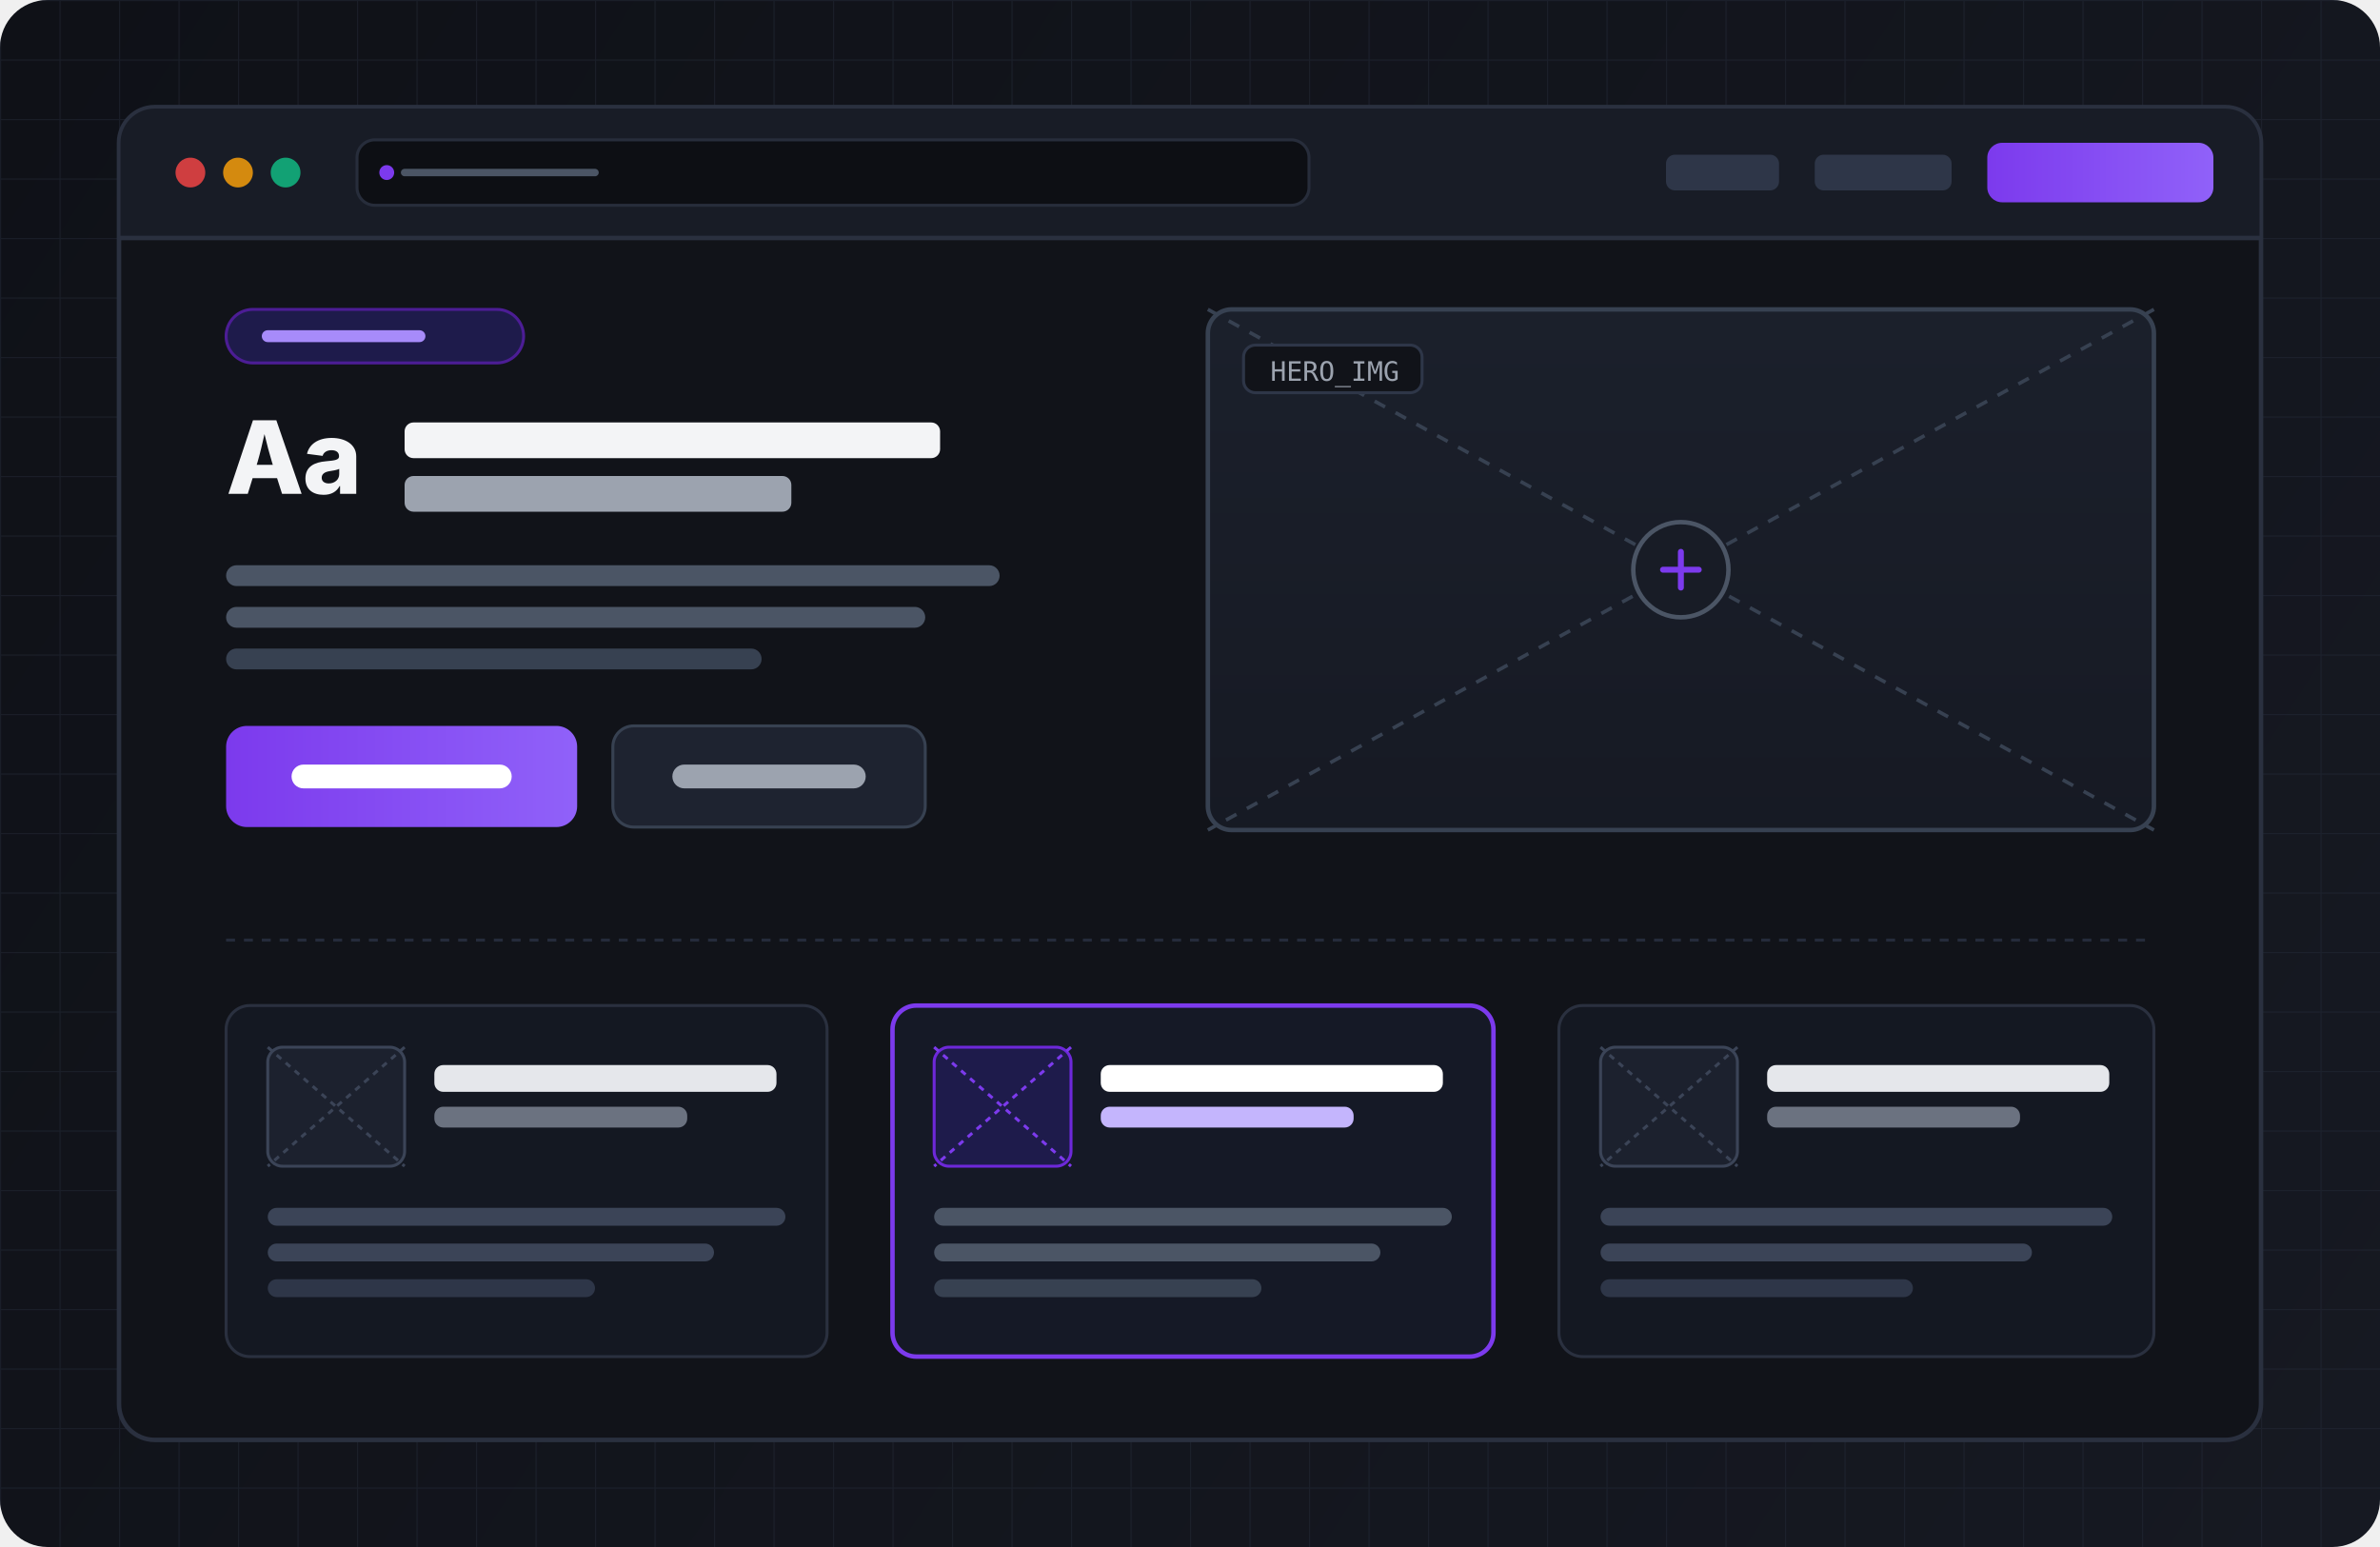
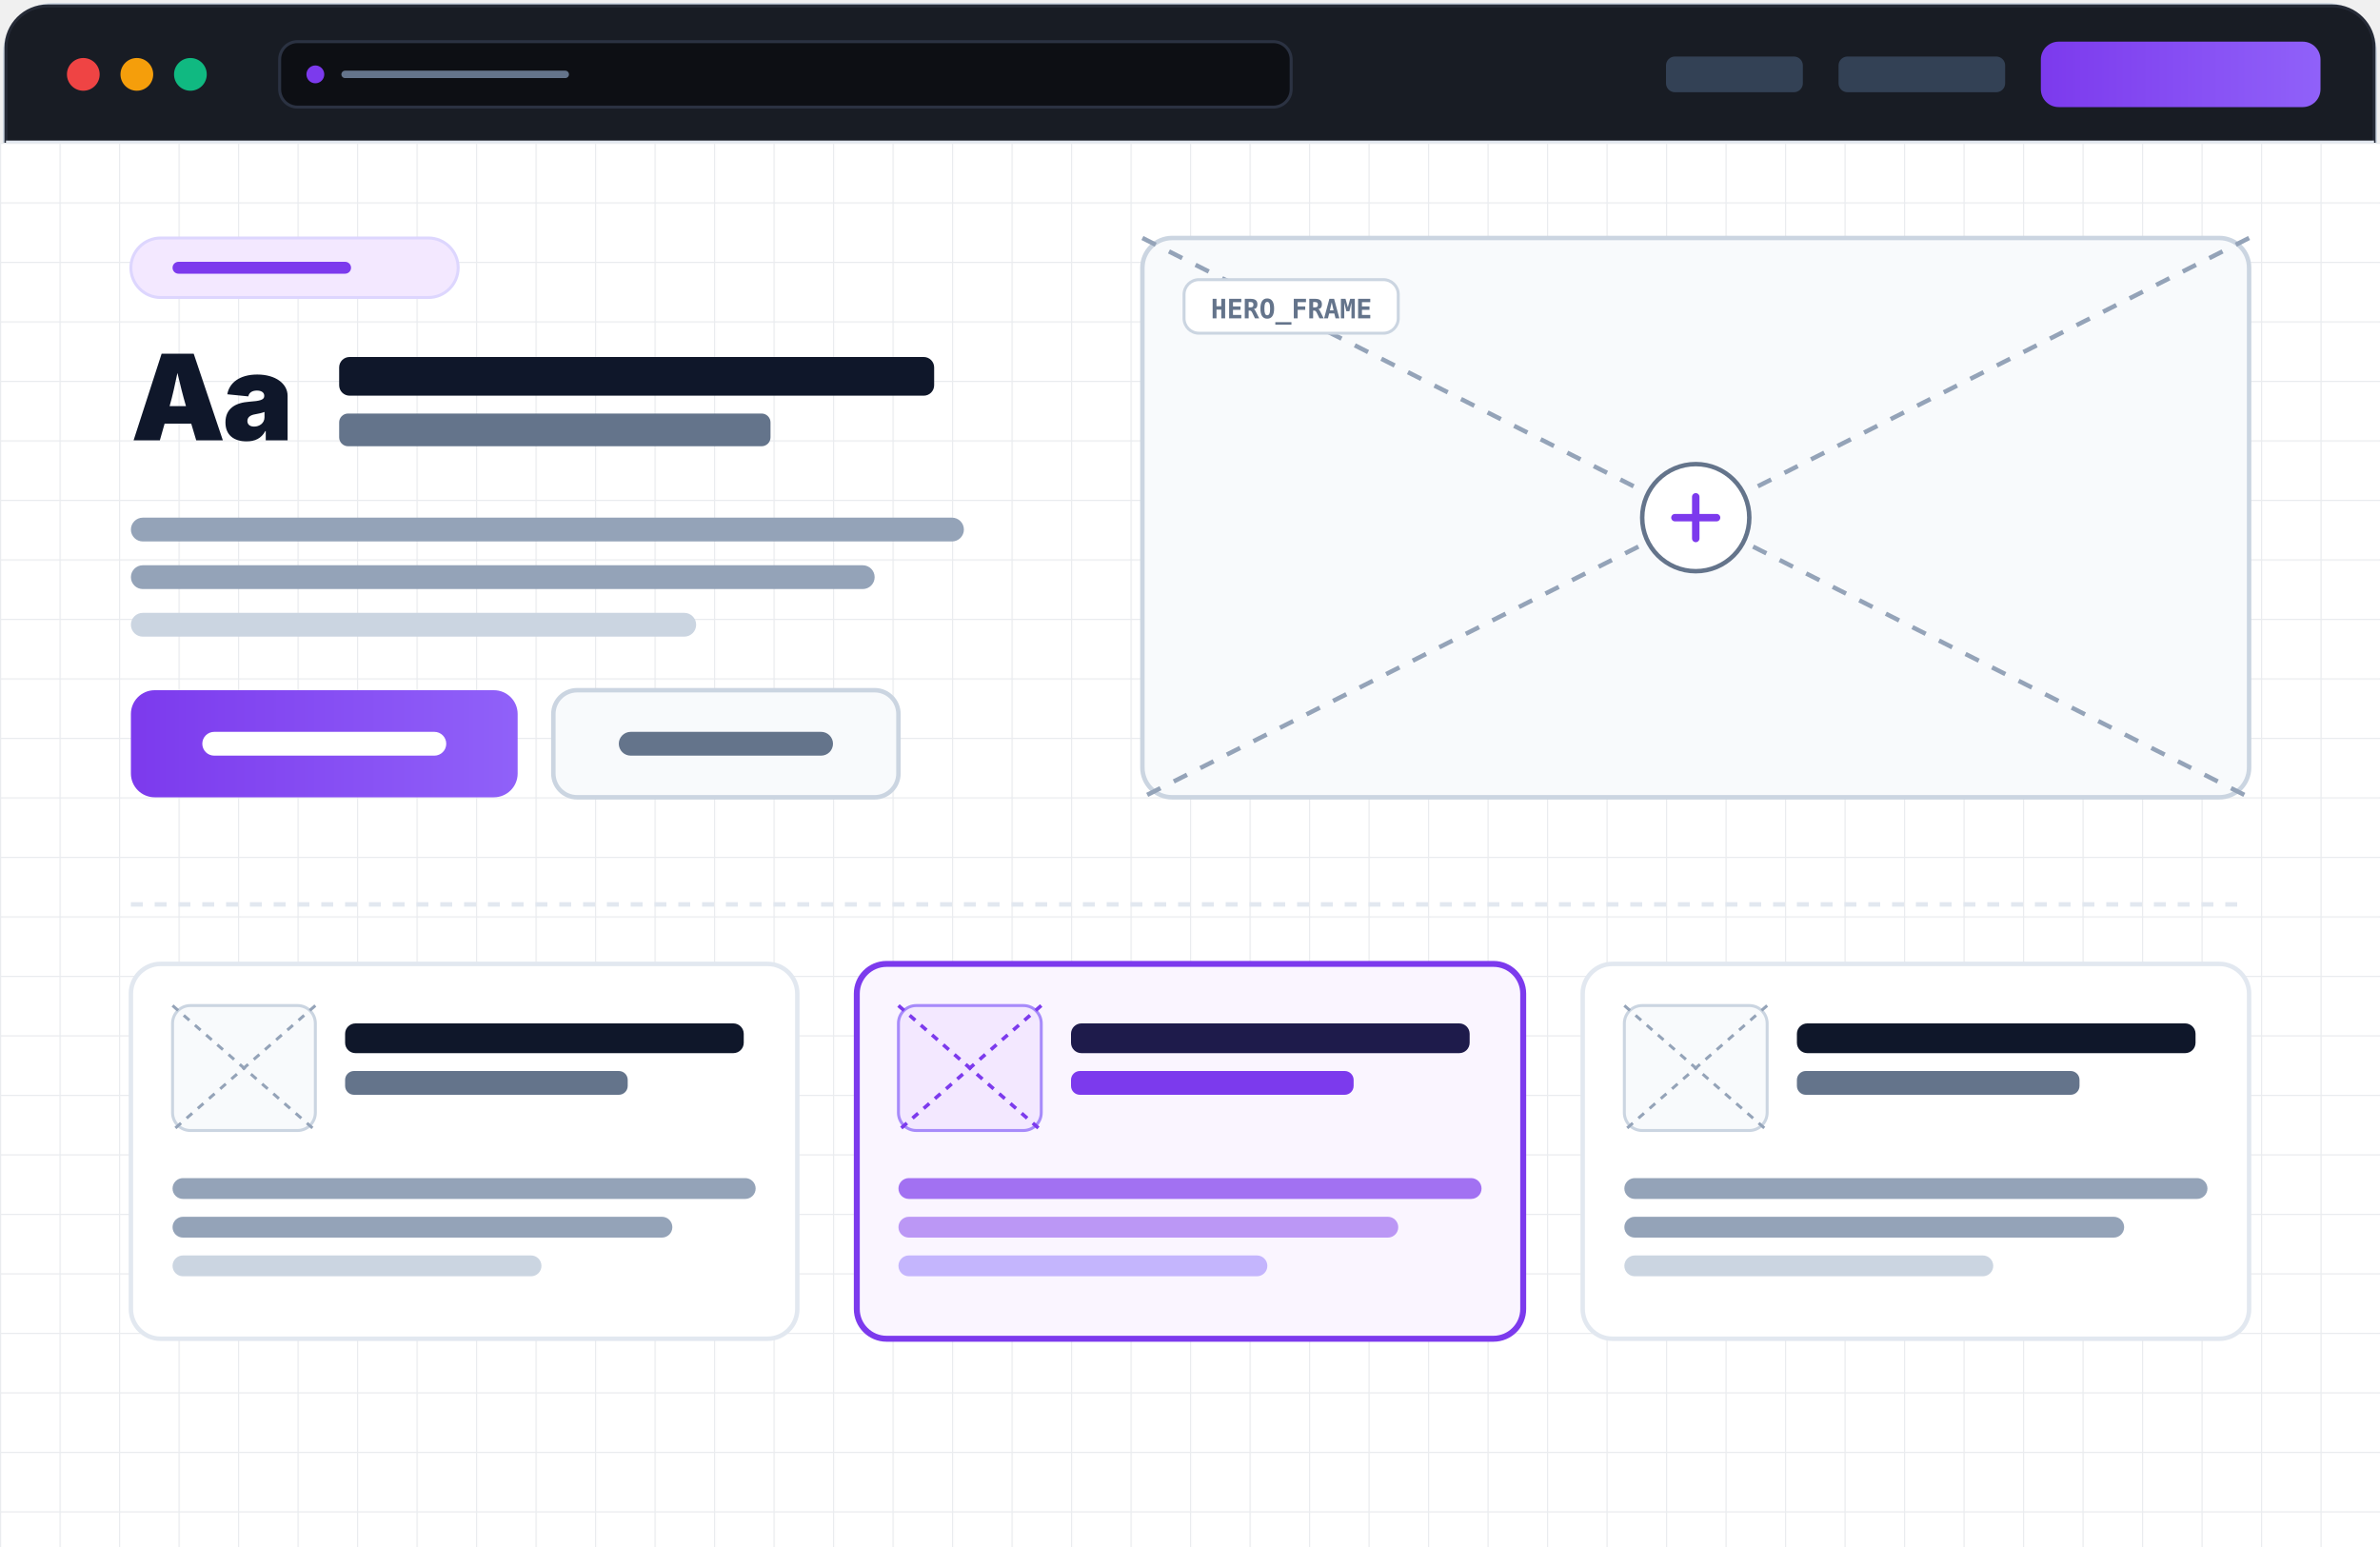
<svg xmlns="http://www.w3.org/2000/svg" viewBox="0 0 800 520" width="100%" height="100%" fill="none">
  <defs>
-     <linearGradient id="bgGrad" x1="0" y1="0" x2="800" y2="520" gradientUnits="userSpaceOnUse">
-       <stop offset="0%" stop-color="#0F1117" />
-       <stop offset="100%" stop-color="#161922" />
-     </linearGradient>
    <linearGradient id="primaryAccent" x1="0" y1="0" x2="1" y2="0">
      <stop offset="0%" stop-color="#7C3AED" />
      <stop offset="100%" stop-color="#9061F9" />
    </linearGradient>
-     <linearGradient id="softFill" x1="0" y1="0" x2="0" y2="1">
-       <stop offset="0%" stop-color="#1E2330" stop-opacity="0.8" />
-       <stop offset="100%" stop-color="#181B26" stop-opacity="0.8" />
-     </linearGradient>
-     <pattern id="gridPattern" width="20" height="20" patternUnits="userSpaceOnUse">
-       <path d="M 20 0 L 0 0 0 20" fill="none" stroke="#252A38" stroke-width="0.75" stroke-opacity="0.5" />
+     <pattern id="lightGridPattern" width="20" height="20" patternUnits="userSpaceOnUse">
+       <path d="M 20 0 L 0 0 0 20" fill="none" stroke="#E5E7EB" stroke-width="0.8" stroke-opacity="0.8" />
    </pattern>
  </defs>
-   <rect width="800" height="520" rx="16" fill="url(#bgGrad)" />
-   <rect width="800" height="520" rx="16" fill="url(#gridPattern)" />
-   <g transform="translate(40, 36)">
-     <rect x="0" y="0" width="720" height="448" rx="12" fill="#111319" stroke="#2A303F" stroke-width="1.5" />
-     <path d="M 0 12 C 0 5.373 5.373 0 12 0 L 708 0 C 714.627 0 720 5.373 720 12 L 720 44 L 0 44 Z" fill="#181C26" stroke="#2A303F" stroke-width="1" />
-     <line x1="0" y1="44" x2="720" y2="44" stroke="#2A303F" stroke-width="1.5" />
-     <circle cx="24" cy="22" r="5" fill="#EF4444" opacity="0.85" />
-     <circle cx="40" cy="22" r="5" fill="#F59E0B" opacity="0.85" />
-     <circle cx="56" cy="22" r="5" fill="#10B981" opacity="0.85" />
-     <rect x="80" y="11" width="320" height="22" rx="6" fill="#0D0F14" stroke="#272D3B" stroke-width="1" />
-     <line x1="96" y1="22" x2="160" y2="22" stroke="#4B5565" stroke-width="2.5" stroke-linecap="round" />
-     <circle cx="90" cy="22" r="2.5" fill="#7C3AED" />
-     <rect x="520" y="16" width="38" height="12" rx="3" fill="#2E3648" />
-     <rect x="570" y="16" width="46" height="12" rx="3" fill="#2E3648" />
-     <rect x="628" y="12" width="76" height="20" rx="5" fill="url(#primaryAccent)" />
-     <g transform="translate(36, 68)">
+   <rect x="2" y="2" width="796" height="516" rx="16" fill="#FFFFFF" stroke="#CBD5E1" stroke-width="2" />
+   <path d="M 2 16 C 2 8.268 8.268 2 16 2 L 784 2 C 791.732 2 798 8.268 798 16 L 798 48 L 2 48 Z" fill="#181C24" stroke="#252A36" stroke-width="1" />
+   <line x1="2" y1="48" x2="798" y2="48" stroke="#E2E8F0" stroke-width="1.5" />
+   <circle cx="28" cy="25" r="5.5" fill="#EF4444" />
+   <circle cx="46" cy="25" r="5.5" fill="#F59E0B" />
+   <circle cx="64" cy="25" r="5.5" fill="#10B981" />
+   <rect x="94" y="14" width="340" height="22" rx="6" fill="#0D0F14" stroke="#2B3242" stroke-width="1" />
+   <circle cx="106" cy="25" r="3" fill="#7C3AED" />
+   <line x1="116" y1="25" x2="190" y2="25" stroke="#64748B" stroke-width="2.5" stroke-linecap="round" />
+   <rect x="560" y="19" width="46" height="12" rx="3" fill="#334155" />
+   <rect x="618" y="19" width="56" height="12" rx="3" fill="#334155" />
+   <rect x="686" y="14" width="94" height="22" rx="6" fill="url(#primaryAccent)" />
+   <g transform="translate(0, 48)">
+     <rect width="800" height="472" fill="#FFFFFF" />
+     <rect width="800" height="472" fill="url(#lightGridPattern)" />
+     <g transform="translate(44, 32)">
      <g>
-         <rect x="0" y="0" width="100" height="18" rx="9" fill="#1E1B4B" stroke="#4C1D95" stroke-width="1" />
-         <rect x="12" y="7" width="55" height="4" rx="2" fill="#A78BFA" />
-         <text x="0" y="62" font-family="system-ui, -apple-system, sans-serif" font-weight="800" font-size="34" fill="#F3F4F6" letter-spacing="-0.5">Aa</text>
-         <rect x="60" y="38" width="180" height="12" rx="3" fill="#F3F4F6" />
-         <rect x="60" y="56" width="130" height="12" rx="3" fill="#9CA3AF" />
-         <rect x="0" y="86" width="260" height="7" rx="3.5" fill="#4B5565" />
-         <rect x="0" y="100" width="235" height="7" rx="3.5" fill="#4B5565" />
-         <rect x="0" y="114" width="180" height="7" rx="3.5" fill="#374151" />
-         <rect x="0" y="140" width="118" height="34" rx="7" fill="url(#primaryAccent)" />
-         <rect x="22" y="153" width="74" height="8" rx="4" fill="#FFFFFF" />
-         <rect x="130" y="140" width="105" height="34" rx="7" fill="#1E2330" stroke="#374151" stroke-width="1" />
-         <rect x="150" y="153" width="65" height="8" rx="4" fill="#9CA3AF" />
+         <rect x="0" y="0" width="110" height="20" rx="10" fill="#F3E8FF" stroke="#DDD6FE" stroke-width="1" />
+         <rect x="14" y="8" width="60" height="4" rx="2" fill="#7C3AED" />
+         <text x="0" y="68" font-family="system-ui, -apple-system, sans-serif" font-weight="900" font-size="40" fill="#0F172A" letter-spacing="-1">Aa</text>
+         <rect x="70" y="40" width="200" height="13" rx="3.5" fill="#0F172A" />
+         <rect x="70" y="59" width="145" height="11" rx="3" fill="#64748B" />
+         <rect x="0" y="94" width="280" height="8" rx="4" fill="#94A3B8" />
+         <rect x="0" y="110" width="250" height="8" rx="4" fill="#94A3B8" />
+         <rect x="0" y="126" width="190" height="8" rx="4" fill="#CBD5E1" />
+         <rect x="0" y="152" width="130" height="36" rx="8" fill="url(#primaryAccent)" />
+         <rect x="24" y="166" width="82" height="8" rx="4" fill="#FFFFFF" />
+         <rect x="142" y="152" width="116" height="36" rx="8" fill="#F8FAFC" stroke="#CBD5E1" stroke-width="1.5" />
+         <rect x="164" y="166" width="72" height="8" rx="4" fill="#64748B" />
      </g>
-       <g transform="translate(330, 0)">
-         <rect x="0" y="0" width="318" height="175" rx="8" fill="url(#softFill)" stroke="#374151" stroke-width="1.5" />
-         <line x1="0" y1="0" x2="318" y2="175" stroke="#374151" stroke-width="1.2" stroke-dasharray="4 4" />
-         <line x1="318" y1="0" x2="0" y2="175" stroke="#374151" stroke-width="1.2" stroke-dasharray="4 4" />
-         <circle cx="159" cy="87.5" r="16" fill="#181C26" stroke="#4B5565" stroke-width="1.5" />
-         <path d="M 153 87.5 L 165 87.5 M 159 81.5 L 159 93.5" stroke="#7C3AED" stroke-width="2" stroke-linecap="round" />
-         <rect x="12" y="12" width="60" height="16" rx="4" fill="#111319" stroke="#2E3648" stroke-width="1" />
-         <text x="21" y="24" font-family="monospace" font-size="9" fill="#9CA3AF">HERO_IMG</text>
+       <g transform="translate(340, 0)">
+         <rect x="0" y="0" width="372" height="188" rx="10" fill="#F8FAFC" stroke="#CBD5E1" stroke-width="1.5" />
+         <line x1="0" y1="0" x2="372" y2="188" stroke="#94A3B8" stroke-width="1.5" stroke-dasharray="5 5" />
+         <line x1="372" y1="0" x2="0" y2="188" stroke="#94A3B8" stroke-width="1.5" stroke-dasharray="5 5" />
+         <circle cx="186" cy="94" r="18" fill="#FFFFFF" stroke="#64748B" stroke-width="1.5" />
+         <path d="M 179 94 L 193 94 M 186 87 L 186 101" stroke="#7C3AED" stroke-width="2.5" stroke-linecap="round" />
+         <rect x="14" y="14" width="72" height="18" rx="5" fill="#FFFFFF" stroke="#CBD5E1" stroke-width="1" />
+         <text x="23" y="27" font-family="monospace" font-weight="600" font-size="9" fill="#64748B">HERO_FRAME</text>
      </g>
    </g>
-     <line x1="36" y1="280" x2="684" y2="280" stroke="#252B3B" stroke-width="1" stroke-dasharray="3 3" />
-     <g transform="translate(36, 302)">
+     <line x1="44" y1="256" x2="756" y2="256" stroke="#E2E8F0" stroke-width="1.5" stroke-dasharray="4 4" />
+     <g transform="translate(44, 276)">
      <g transform="translate(0, 0)">
-         <rect x="0" y="0" width="202" height="118" rx="8" fill="#141822" stroke="#2A303F" stroke-width="1" />
-         <rect x="14" y="14" width="46" height="40" rx="5" fill="#1C212E" stroke="#3B4457" stroke-width="1" />
-         <line x1="14" y1="14" x2="60" y2="54" stroke="#3B4457" stroke-width="1" stroke-dasharray="2 2" />
-         <line x1="60" y1="14" x2="14" y2="54" stroke="#3B4457" stroke-width="1" stroke-dasharray="2 2" />
-         <rect x="70" y="20" width="115" height="9" rx="3" fill="#E5E7EB" />
-         <rect x="70" y="34" width="85" height="7" rx="3" fill="#6B7280" />
-         <rect x="14" y="68" width="174" height="6" rx="3" fill="#3B4457" />
-         <rect x="14" y="80" width="150" height="6" rx="3" fill="#3B4457" />
-         <rect x="14" y="92" width="110" height="6" rx="3" fill="#2E3648" />
+         <rect x="0" y="0" width="224" height="126" rx="10" fill="#FFFFFF" stroke="#E2E8F0" stroke-width="1.5" />
+         <rect x="14" y="14" width="48" height="42" rx="6" fill="#F8FAFC" stroke="#CBD5E1" stroke-width="1" />
+         <line x1="14" y1="14" x2="62" y2="56" stroke="#94A3B8" stroke-width="1" stroke-dasharray="2.5 2.5" />
+         <line x1="62" y1="14" x2="14" y2="56" stroke="#94A3B8" stroke-width="1" stroke-dasharray="2.5 2.5" />
+         <rect x="72" y="20" width="134" height="10" rx="3.5" fill="#0F172A" />
+         <rect x="72" y="36" width="95" height="8" rx="3" fill="#64748B" />
+         <rect x="14" y="72" width="196" height="7" rx="3.5" fill="#94A3B8" />
+         <rect x="14" y="85" width="168" height="7" rx="3.5" fill="#94A3B8" />
+         <rect x="14" y="98" width="124" height="7" rx="3.5" fill="#CBD5E1" />
      </g>
-       <g transform="translate(224, 0)">
-         <rect x="0" y="0" width="202" height="118" rx="8" fill="#151926" stroke="#7C3AED" stroke-width="1.5" />
-         <rect x="14" y="14" width="46" height="40" rx="5" fill="#1E1B4B" stroke="#6D28D9" stroke-width="1" />
-         <line x1="14" y1="14" x2="60" y2="54" stroke="#7C3AED" stroke-width="1" stroke-dasharray="2 2" />
-         <line x1="60" y1="14" x2="14" y2="54" stroke="#7C3AED" stroke-width="1" stroke-dasharray="2 2" />
-         <rect x="70" y="20" width="115" height="9" rx="3" fill="#FFFFFF" />
-         <rect x="70" y="34" width="85" height="7" rx="3" fill="#C4B5FD" />
-         <rect x="14" y="68" width="174" height="6" rx="3" fill="#4B5565" />
-         <rect x="14" y="80" width="150" height="6" rx="3" fill="#4B5565" />
-         <rect x="14" y="92" width="110" height="6" rx="3" fill="#374151" />
+       <g transform="translate(244, 0)">
+         <rect x="0" y="0" width="224" height="126" rx="10" fill="#FAF5FF" stroke="#7C3AED" stroke-width="2" />
+         <rect x="14" y="14" width="48" height="42" rx="6" fill="#F3E8FF" stroke="#A78BFA" stroke-width="1" />
+         <line x1="14" y1="14" x2="62" y2="56" stroke="#7C3AED" stroke-width="1.2" stroke-dasharray="2.5 2.5" />
+         <line x1="62" y1="14" x2="14" y2="56" stroke="#7C3AED" stroke-width="1.2" stroke-dasharray="2.5 2.5" />
+         <rect x="72" y="20" width="134" height="10" rx="3.5" fill="#1E1B4B" />
+         <rect x="72" y="36" width="95" height="8" rx="3" fill="#7C3AED" />
+         <rect x="14" y="72" width="196" height="7" rx="3.5" fill="#7C3AED" fill-opacity="0.7" />
+         <rect x="14" y="85" width="168" height="7" rx="3.5" fill="#7C3AED" fill-opacity="0.5" />
+         <rect x="14" y="98" width="124" height="7" rx="3.5" fill="#C4B5FD" />
      </g>
-       <g transform="translate(448, 0)">
-         <rect x="0" y="0" width="200" height="118" rx="8" fill="#141822" stroke="#2A303F" stroke-width="1" />
-         <rect x="14" y="14" width="46" height="40" rx="5" fill="#1C212E" stroke="#3B4457" stroke-width="1" />
-         <line x1="14" y1="14" x2="60" y2="54" stroke="#3B4457" stroke-width="1" stroke-dasharray="2 2" />
-         <line x1="60" y1="14" x2="14" y2="54" stroke="#3B4457" stroke-width="1" stroke-dasharray="2 2" />
-         <rect x="70" y="20" width="115" height="9" rx="3" fill="#E5E7EB" />
-         <rect x="70" y="34" width="85" height="7" rx="3" fill="#6B7280" />
-         <rect x="14" y="68" width="172" height="6" rx="3" fill="#3B4457" />
-         <rect x="14" y="80" width="145" height="6" rx="3" fill="#3B4457" />
-         <rect x="14" y="92" width="105" height="6" rx="3" fill="#2E3648" />
+       <g transform="translate(488, 0)">
+         <rect x="0" y="0" width="224" height="126" rx="10" fill="#FFFFFF" stroke="#E2E8F0" stroke-width="1.5" />
+         <rect x="14" y="14" width="48" height="42" rx="6" fill="#F8FAFC" stroke="#CBD5E1" stroke-width="1" />
+         <line x1="14" y1="14" x2="62" y2="56" stroke="#94A3B8" stroke-width="1" stroke-dasharray="2.5 2.5" />
+         <line x1="62" y1="14" x2="14" y2="56" stroke="#94A3B8" stroke-width="1" stroke-dasharray="2.5 2.5" />
+         <rect x="72" y="20" width="134" height="10" rx="3.5" fill="#0F172A" />
+         <rect x="72" y="36" width="95" height="8" rx="3" fill="#64748B" />
+         <rect x="14" y="72" width="196" height="7" rx="3.5" fill="#94A3B8" />
+         <rect x="14" y="85" width="168" height="7" rx="3.5" fill="#94A3B8" />
+         <rect x="14" y="98" width="124" height="7" rx="3.5" fill="#CBD5E1" />
      </g>
    </g>
  </g>
</svg>
